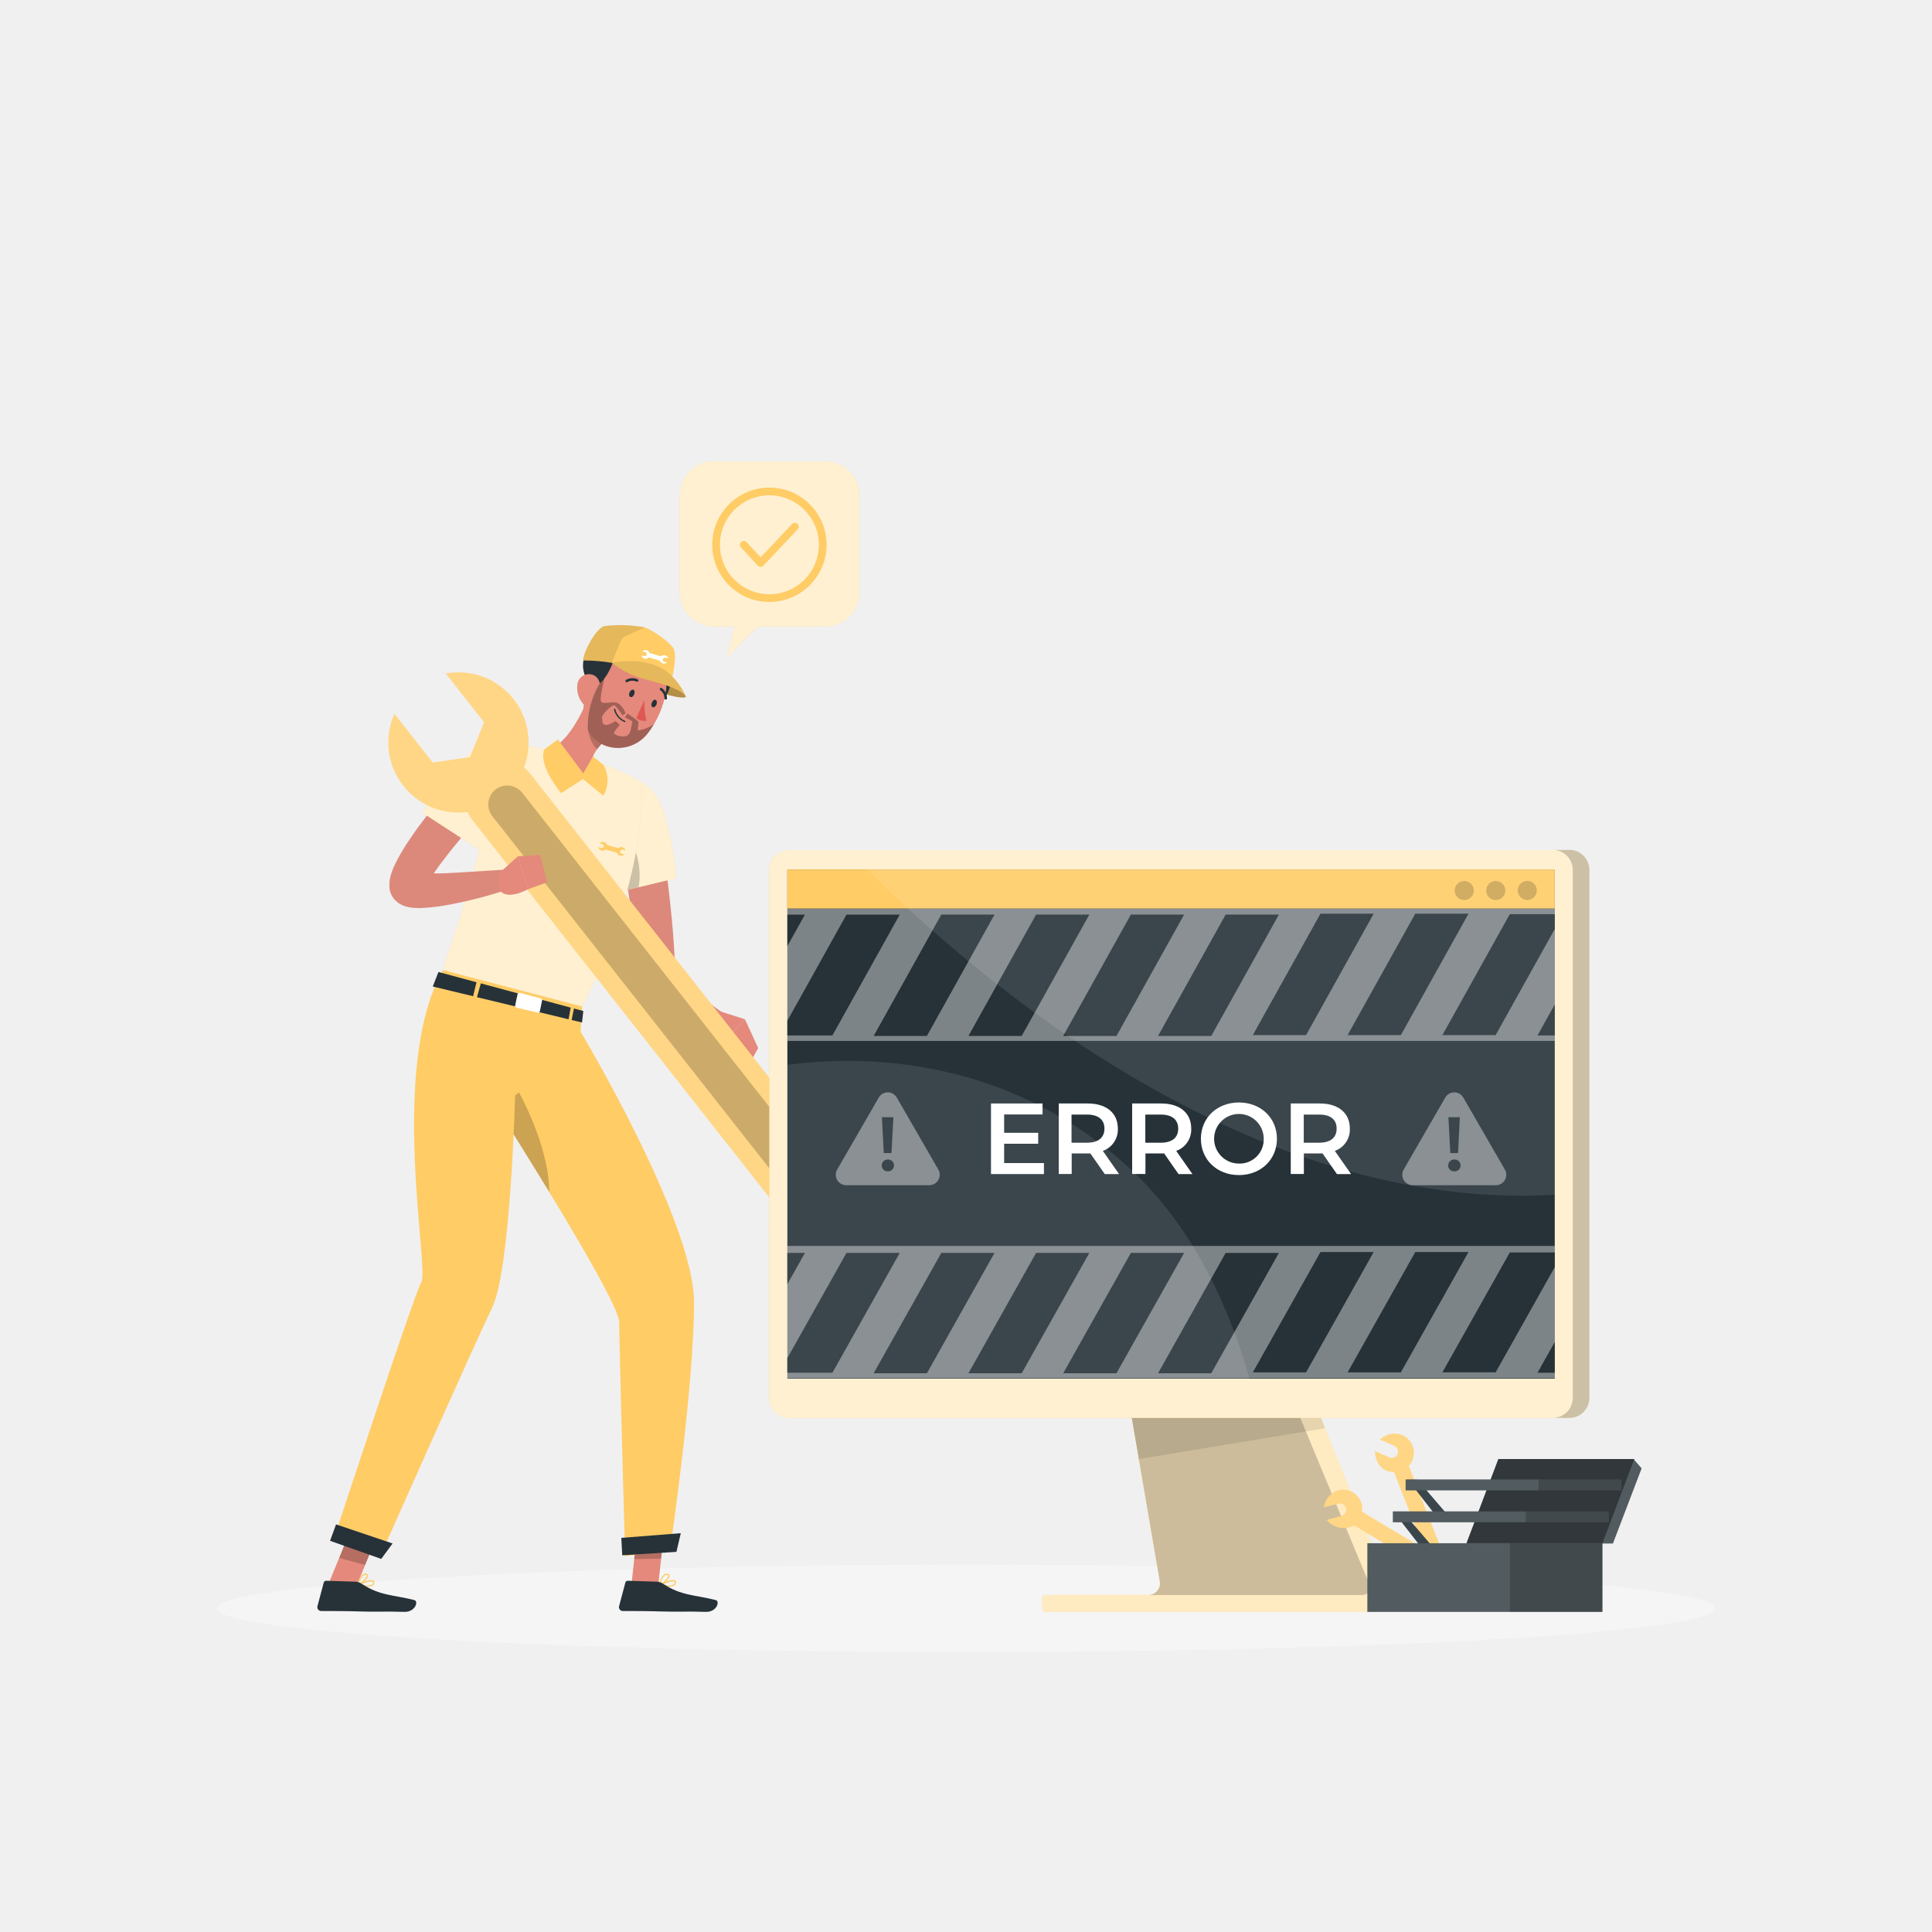
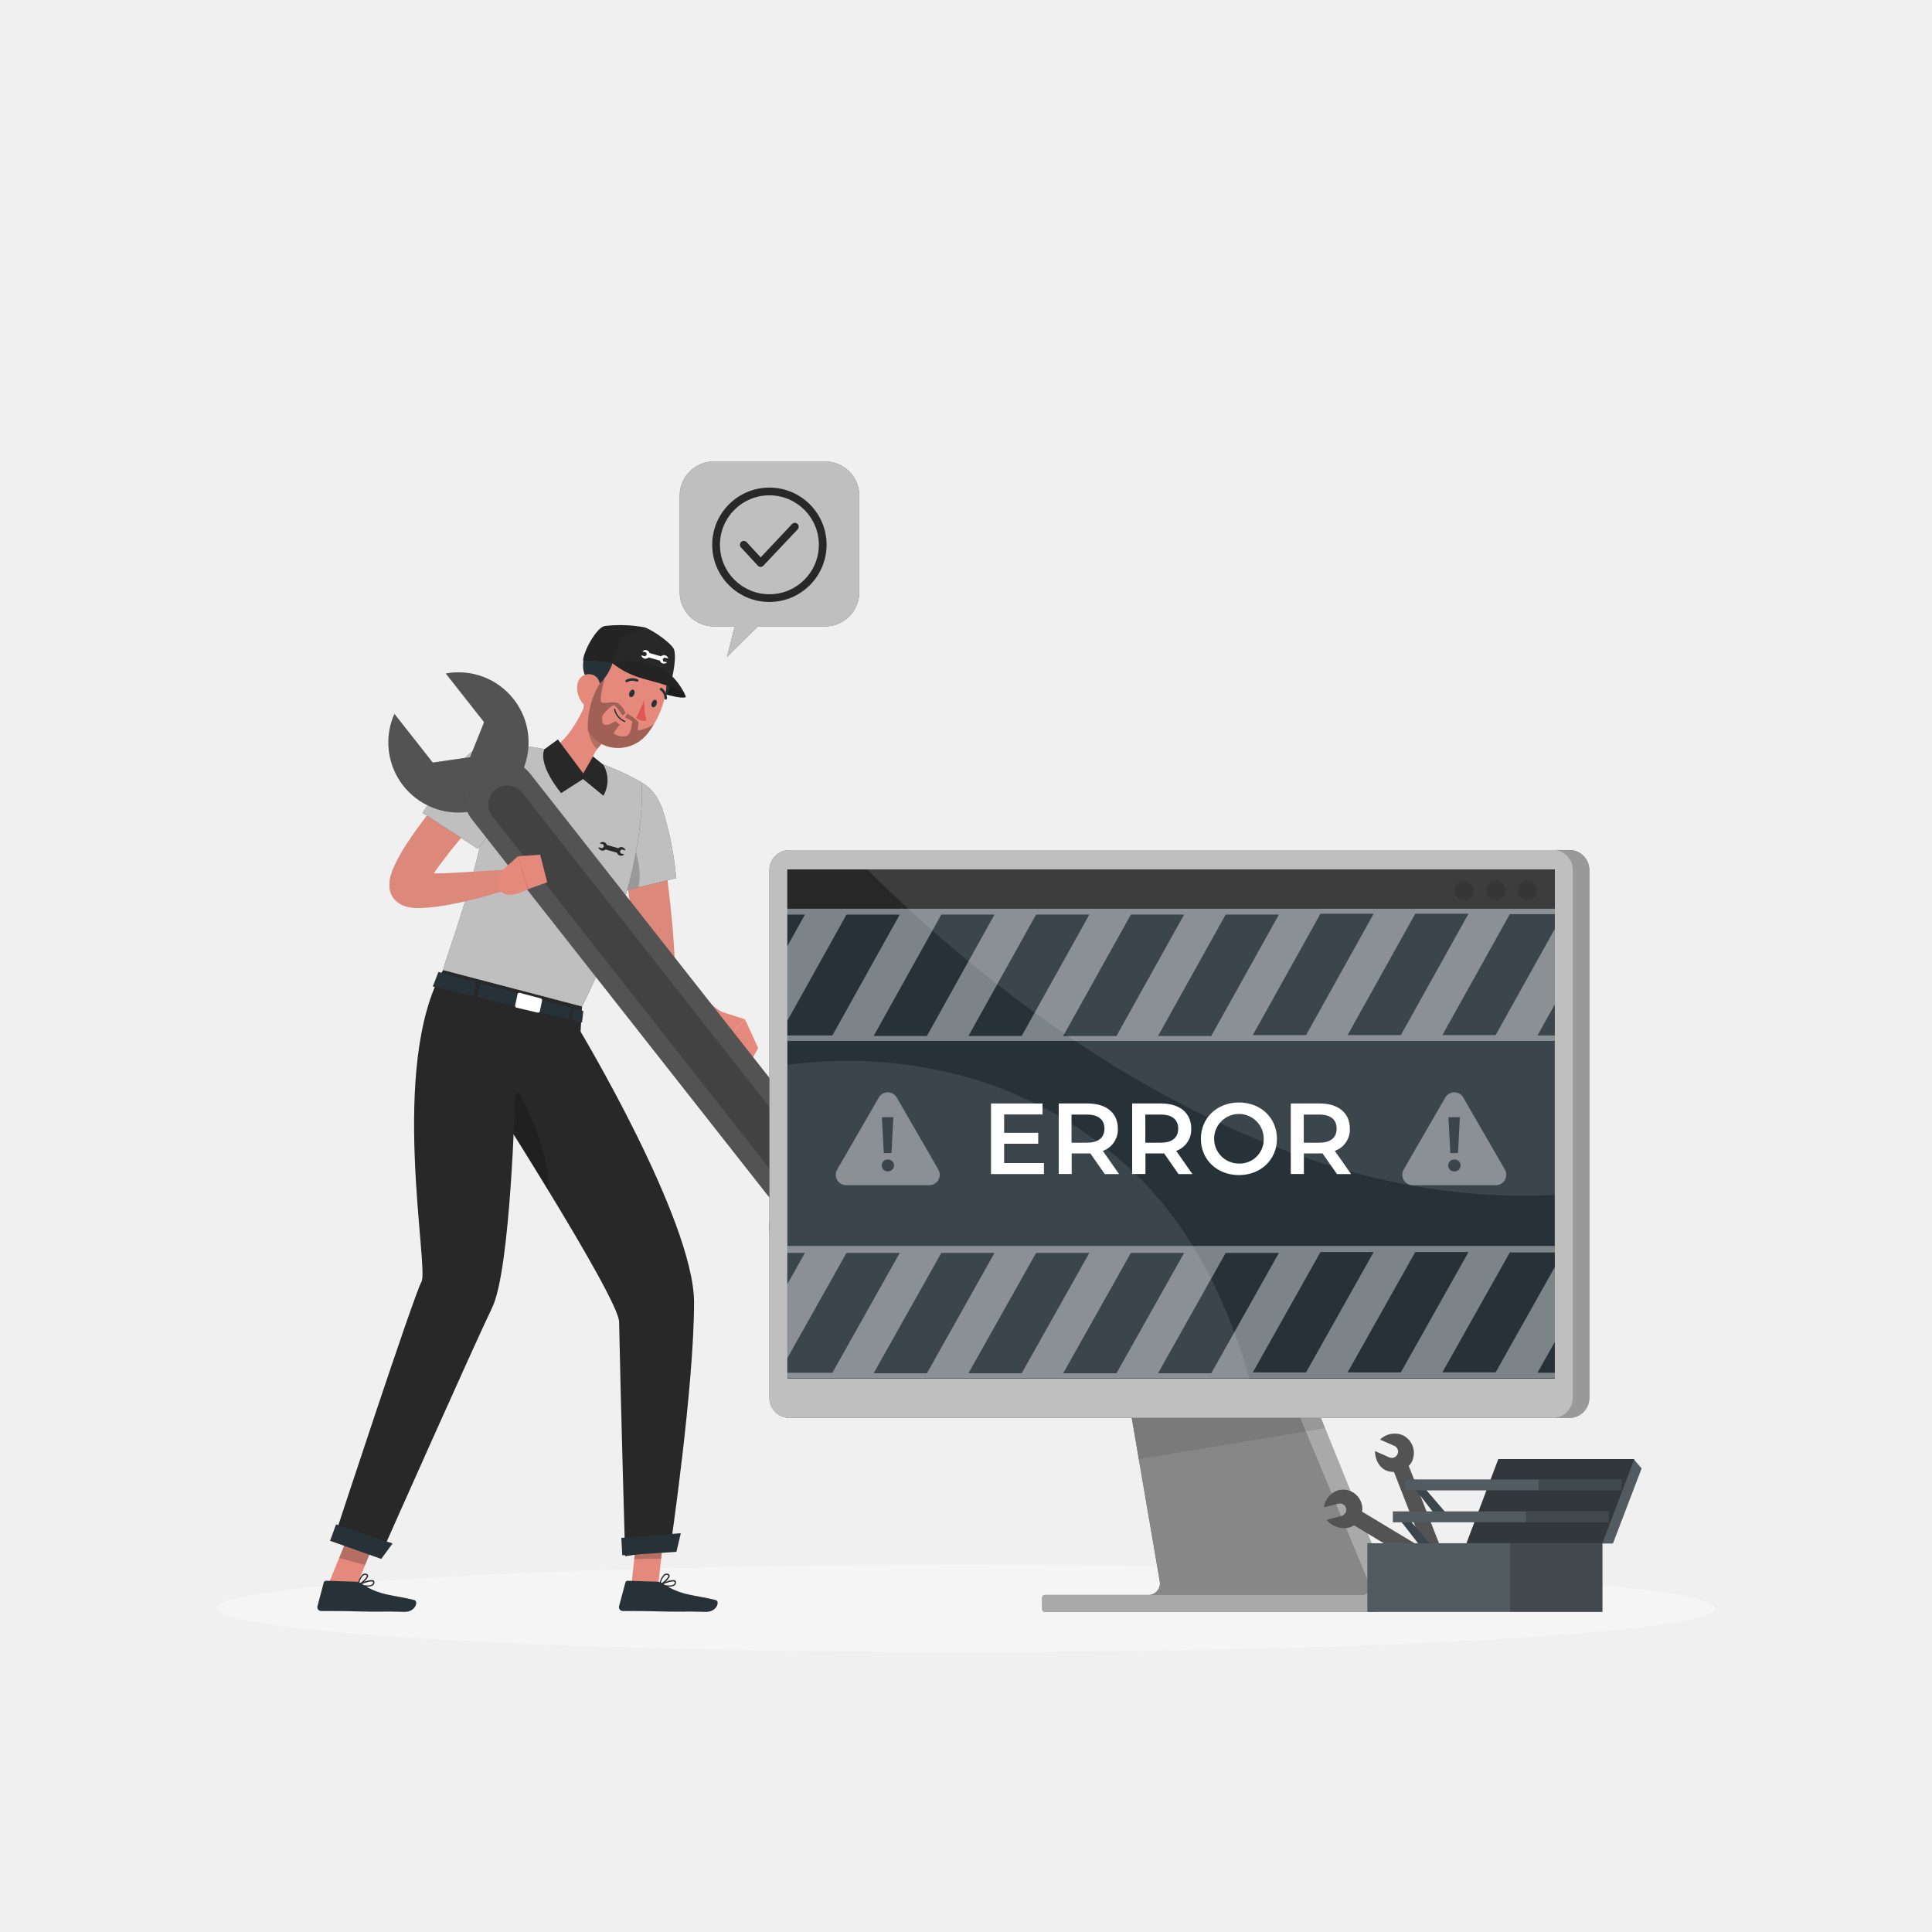
<svg xmlns="http://www.w3.org/2000/svg" viewBox="0 0 500 500">
-   <g id="freepik--Shadow--inject-299">
-     <ellipse id="freepik--path--inject-299" cx="250" cy="416.24" rx="193.89" ry="11.32" style="fill:#f5f5f5" />
+   <g id="freepik--Shadow--inject-61">
+     <ellipse id="freepik--path--inject-61" cx="250" cy="416.24" rx="193.89" ry="11.32" style="fill:#f5f5f5" />
  </g>
-   <g id="freepik--speech-bubble--inject-299">
-     <path d="M213.48,119.42H184.76a8.85,8.85,0,0,0-8.85,8.85v25a8.84,8.84,0,0,0,8.85,8.84h5.38l-2,7.9,8-7.9h17.4a8.84,8.84,0,0,0,8.84-8.84v-25A8.85,8.85,0,0,0,213.48,119.42Z" style="fill:#FFCC66" />
+   <g id="freepik--speech-bubble--inject-61">
+     <path d="M213.48,119.42H184.76a8.85,8.85,0,0,0-8.85,8.85v25a8.84,8.84,0,0,0,8.85,8.84h5.38l-2,7.9,8-7.9h17.4a8.84,8.84,0,0,0,8.84-8.84v-25A8.85,8.85,0,0,0,213.48,119.42Z" style="fill:#282828" />
    <path d="M213.48,119.42H184.76a8.85,8.85,0,0,0-8.85,8.85v25a8.84,8.84,0,0,0,8.85,8.84h5.38l-2,7.9,8-7.9h17.4a8.84,8.84,0,0,0,8.84-8.84v-25A8.85,8.85,0,0,0,213.48,119.42Z" style="fill:#fff;opacity:0.7" />
-     <path d="M199.12,155.79a14.8,14.8,0,1,1,14.8-14.8A14.82,14.82,0,0,1,199.12,155.79Zm0-27.6a12.8,12.8,0,1,0,12.8,12.8A12.81,12.81,0,0,0,199.12,128.19Z" style="fill:#FFCC66" />
-     <path d="M196.85,146.71h0a1,1,0,0,1-.73-.32l-4.36-4.72a1,1,0,0,1,.06-1.42,1,1,0,0,1,1.41.06l3.63,3.94L205,135.6a1,1,0,0,1,1.41,0,1,1,0,0,1,0,1.42l-8.89,9.42A1,1,0,0,1,196.85,146.71Z" style="fill:#FFCC66" />
+     <path d="M199.12,155.79a14.8,14.8,0,1,1,14.8-14.8A14.82,14.82,0,0,1,199.12,155.79Zm0-27.6a12.8,12.8,0,1,0,12.8,12.8A12.81,12.81,0,0,0,199.12,128.19Z" style="fill:#282828" />
+     <path d="M196.85,146.71h0a1,1,0,0,1-.73-.32l-4.36-4.72a1,1,0,0,1,.06-1.42,1,1,0,0,1,1.41.06l3.63,3.94L205,135.6a1,1,0,0,1,1.41,0,1,1,0,0,1,0,1.42l-8.89,9.42A1,1,0,0,1,196.85,146.71Z" style="fill:#282828" />
  </g>
-   <g id="freepik--Character--inject-299">
+   <g id="freepik--Character--inject-61">
    <polygon points="163.3 411.28 170.26 411.16 171.99 395.08 165.03 395.2 163.3 411.28" style="fill:#e4897b" />
    <polygon points="171.99 395.09 171.1 403.37 164.14 403.49 165.03 395.2 171.99 395.09" style="opacity:0.2" />
-     <path d="M179.62,337.05c0,22-6.19,63.89-6.19,63.89l-11.64,1.81s-1.13-39.06-1.57-60.68c-.07-3.18-8.94-18.56-18.08-33.58-4.71-7.74-9.49-15.4-13.19-21.25-3.95-6.26-6.65-10.46-6.65-10.46l27.63-10.34S179.6,315.87,179.62,337.05Z" style="fill:#FFCC66" />
+     <path d="M179.62,337.05c0,22-6.19,63.89-6.19,63.89l-11.64,1.81s-1.13-39.06-1.57-60.68c-.07-3.18-8.94-18.56-18.08-33.58-4.71-7.74-9.49-15.4-13.19-21.25-3.95-6.26-6.65-10.46-6.65-10.46l27.63-10.34S179.6,315.87,179.62,337.05Z" style="fill:#282828" />
    <polygon points="175.06 401.62 161.04 402.51 160.8 398 176.19 396.79 175.06 401.62" style="fill:#263238" />
-     <path d="M170.6,410.19a.18.18,0,0,1,.1-.17c.32-.15,3.17-1.48,4-1a.5.5,0,0,1,.25.45.93.93,0,0,1-.34.79c-.79.64-2.77.31-3.88.05h0A.16.16,0,0,1,170.6,410.19Zm.69-.08c1.52.31,2.67.28,3.11-.09a.57.57,0,0,0,.22-.52.18.18,0,0,0-.09-.17l-.06,0C174,409.1,172.41,409.63,171.29,410.11Z" style="fill:#FFCC66" />
-     <path d="M170.66,410.3a.17.17,0,0,1-.06-.15,4.72,4.72,0,0,1,1.19-2.63,1.22,1.22,0,0,1,.93-.26c.45.07.57.3.59.48.1.79-1.63,2.23-2.48,2.58a.13.13,0,0,1-.12,0Zm2-2.71a.89.89,0,0,0-.68.19,3.83,3.83,0,0,0-1,2.1c.87-.48,2-1.62,2-2.1a.22.22,0,0,0-.15-.15A.61.61,0,0,0,172.67,407.59Z" style="fill:#FFCC66" />
+     <path d="M170.6,410.19a.18.18,0,0,1,.1-.17c.32-.15,3.17-1.48,4-1a.5.5,0,0,1,.25.45.93.93,0,0,1-.34.79c-.79.64-2.77.31-3.88.05h0A.16.16,0,0,1,170.6,410.19Zm.69-.08c1.52.31,2.67.28,3.11-.09a.57.57,0,0,0,.22-.52.18.18,0,0,0-.09-.17l-.06,0C174,409.1,172.41,409.63,171.29,410.11Z" style="fill:#282828" />
+     <path d="M170.66,410.3a.17.17,0,0,1-.06-.15,4.72,4.72,0,0,1,1.19-2.63,1.22,1.22,0,0,1,.93-.26c.45.07.57.3.59.48.1.79-1.63,2.23-2.48,2.58a.13.13,0,0,1-.12,0Zm2-2.71a.89.89,0,0,0-.68.19,3.83,3.83,0,0,0-1,2.1c.87-.48,2-1.62,2-2.1a.22.22,0,0,0-.15-.15A.61.61,0,0,0,172.67,407.59Z" style="fill:#282828" />
    <path d="M170.06,409.34l-7.6-.24a.62.62,0,0,0-.61.45l-1.63,6.11a1,1,0,0,0,.95,1.27c2.75,0,6.71,0,10.16.12,4,.13,6.59-.06,11.31.1,2.85.09,3.77-2.76,2.58-3.06-5.39-1.36-8.92-1.11-13.51-4.15A3.19,3.19,0,0,0,170.06,409.34Z" style="fill:#263238" />
    <path d="M142.14,308.49c-4.71-7.74-9.49-15.4-13.19-21.25a27.79,27.79,0,0,1,5.09-5S142.11,296.28,142.14,308.49Z" style="opacity:0.2" />
    <polygon points="84.8 410.44 91.52 412.26 97.66 397.3 90.94 395.48 84.8 410.44" style="fill:#e4897b" />
    <polygon points="97.65 397.31 94.49 405.02 87.77 403.19 90.93 395.48 97.65 397.31" style="opacity:0.2" />
-     <path d="M150.63,260.47l-.56,9.67-16.76,13.37s-1.15,45-5.92,54.86-27.71,61.5-27.71,61.5L87.14,396s19.93-60.7,21.94-64.29-8.55-55.93,5.59-80.68Z" style="fill:#FFCC66" />
+     <path d="M150.63,260.47l-.56,9.67-16.76,13.37s-1.15,45-5.92,54.86-27.71,61.5-27.71,61.5L87.14,396s19.93-60.7,21.94-64.29-8.55-55.93,5.59-80.68Z" style="fill:#282828" />
    <path d="M171.3,217.32c.71,4.51,1.3,9,1.82,13.53s1,9.06,1.28,13.69l.18,3a8.54,8.54,0,0,0,.53,2.15,16,16,0,0,0,2.79,4.53,34.22,34.22,0,0,0,4.33,4.25c.81.66,1.64,1.34,2.5,2s1.78,1.25,2.57,1.79l-2,4.79a32.61,32.61,0,0,1-3.5-1.26c-1.11-.48-2.23-1-3.31-1.56a33.73,33.73,0,0,1-6.26-4.25,22.43,22.43,0,0,1-5.22-6.38,16.48,16.48,0,0,1-1.61-4.28c-.1-.37-.15-.77-.22-1.16l-.14-1-.23-1.63-2-13.32c-.67-4.46-1.3-8.94-1.86-13.41Z" style="fill:#dc897c" />
-     <path d="M156.75,205c-3.89,5.4,2.79,26,2.79,26L175,227.27a83.82,83.82,0,0,0-3.5-17.71C168.62,201.25,161,199.06,156.75,205Z" style="fill:#FFCC66" />
+     <path d="M156.75,205c-3.89,5.4,2.79,26,2.79,26L175,227.27a83.82,83.82,0,0,0-3.5-17.71C168.62,201.25,161,199.06,156.75,205Z" style="fill:#282828" />
    <path d="M156.75,205c-3.89,5.4,2.79,26,2.79,26L175,227.27a83.82,83.82,0,0,0-3.5-17.71C168.62,201.25,161,199.06,156.75,205Z" style="fill:#fff;opacity:0.7" />
    <path d="M162,216c2.68,2.56,4.23,9.16,3.25,13.61L159.54,231A104.94,104.94,0,0,1,156,215.78C157.45,214.58,158.92,213.09,162,216Z" style="opacity:0.2" />
-     <path d="M128.4,192.3a155.39,155.39,0,0,1-3.33,23c-1.15,5.29-2.47,10.26-3.77,14.74-3,10.49-6,18.27-6.63,21l36,9.41c17.78-35.69,15.35-58,15.35-58a73.38,73.38,0,0,0-8-3.87c-.58-.24-1.18-.46-1.79-.68a136,136,0,0,0-15.29-4c-1-.21-2-.39-3-.56C132.94,192.55,128.4,192.3,128.4,192.3Z" style="fill:#FFCC66" />
+     <path d="M128.4,192.3a155.39,155.39,0,0,1-3.33,23c-1.15,5.29-2.47,10.26-3.77,14.74-3,10.49-6,18.27-6.63,21l36,9.41c17.78-35.69,15.35-58,15.35-58a73.38,73.38,0,0,0-8-3.87c-.58-.24-1.18-.46-1.79-.68a136,136,0,0,0-15.29-4c-1-.21-2-.39-3-.56C132.94,192.55,128.4,192.3,128.4,192.3Z" style="fill:#282828" />
    <path d="M128.4,192.3a155.39,155.39,0,0,1-3.33,23c-1.15,5.29-2.47,10.26-3.77,14.74-3,10.49-6,18.27-6.63,21l36,9.41c17.78-35.69,15.35-58,15.35-58a73.38,73.38,0,0,0-8-3.87c-.58-.24-1.18-.46-1.79-.68a136,136,0,0,0-15.29-4c-1-.21-2-.39-3-.56C132.94,192.55,128.4,192.3,128.4,192.3Z" style="fill:#fff;opacity:0.7" />
    <path d="M153.79,200.28c-1.85-3.3.2-6.14,2.67-8.51l-3.85-12.08c-1.86,4.82-6,13.21-10.8,14.21a15.58,15.58,0,0,0,3,6.38Z" style="fill:#e4897b" />
    <path d="M154.18,184.62l2.28,7.14a16.31,16.31,0,0,0-1.9,2.12c-1.68-1.4-2.95-5-1.94-7A7.39,7.39,0,0,1,154.18,184.62Z" style="opacity:0.2" />
-     <path d="M177.5,180.29c-.19.92-8.38-1-9.65-2.82s2.87-2.76,5.45-1.42A11.86,11.86,0,0,1,177.5,180.29Z" style="fill:#FFCC66" />
+     <path d="M177.5,180.29c-.19.92-8.38-1-9.65-2.82s2.87-2.76,5.45-1.42A11.86,11.86,0,0,1,177.5,180.29Z" style="fill:#282828" />
    <path d="M177.5,180.29c-.19.92-8.38-1-9.65-2.82s2.87-2.76,5.45-1.42A11.86,11.86,0,0,1,177.5,180.29Z" style="opacity:0.3" />
    <path d="M173.68,175.65c0,2.8-2.17,7.88-5.17,5S173.73,170.84,173.68,175.65Z" style="fill:#263238" />
    <path d="M169.22,187.47a20.34,20.34,0,0,1-1.65,2.41c-4.12,5.19-12.36,4.93-15.43-.9a8.9,8.9,0,0,1-.55-1.21c-1.67-4.63.14-8.25,2.66-14.65A9.48,9.48,0,0,1,170,170C174.28,174.5,172.35,182.22,169.22,187.47Z" style="fill:#e4897b" />
    <path d="M158.9,162a9.44,9.44,0,0,0-3.79,2.26c-3.72,3.42-6.43,8.54-1.72,13.71,3.41-1.28,5.09-6,5.51-7.35Z" style="fill:#263238" />
    <path d="M149.42,177.18a6.45,6.45,0,0,0,1.33,4.8c1.43,1.79,3.5.84,4.23-1.2.67-1.84.73-5-1.25-6A3,3,0,0,0,149.42,177.18Z" style="fill:#e4897b" />
    <path d="M162.94,179.18c-.24.5-.16,1,.18,1.19s.79-.14,1-.65.16-1-.18-1.19S163.18,178.67,162.94,179.18Z" style="fill:#263238" />
    <path d="M168.71,181.8c-.24.5-.16,1,.17,1.19s.8-.14,1-.64.15-1-.18-1.2S168.94,181.29,168.71,181.8Z" style="fill:#263238" />
    <path d="M166.76,181.22a19.25,19.25,0,0,0,.52,5.31,3.33,3.33,0,0,1-2.61-.7Z" style="fill:#de5753" />
    <path d="M161,186.53a6.34,6.34,0,0,0,.64.35.18.18,0,0,0,.22-.08.16.16,0,0,0-.08-.22,4.37,4.37,0,0,1-2.56-3.07.17.17,0,0,0-.33.05A4.56,4.56,0,0,0,161,186.53Z" style="fill:#263238" />
    <path d="M162,176.52a.34.34,0,0,0,.34,0,2.65,2.65,0,0,1,2.38-.13.33.33,0,0,0,.45-.13.32.32,0,0,0-.13-.44,3.3,3.3,0,0,0-3,.12.32.32,0,0,0-.14.44A.36.36,0,0,0,162,176.52Z" style="fill:#263238" />
    <path d="M172.11,181a.26.26,0,0,0,.19.05.32.32,0,0,0,.32-.33,3.26,3.26,0,0,0-1.37-2.66.35.35,0,0,0-.46.11.33.33,0,0,0,.11.45,2.55,2.55,0,0,1,1.06,2.11A.3.3,0,0,0,172.11,181Z" style="fill:#263238" />
-     <path d="M173.42,177.47c-4.6-3.57-10.47-5.19-15.06-5.93a43.72,43.72,0,0,0-7.47-.61c.2-2.58,3.5-8.48,5.57-8.91a34.55,34.55,0,0,1,10.44.35c2.42.9,7.23,4.39,7.59,5.86C175.24,171.3,173.42,177.47,173.42,177.47Z" style="fill:#FFCC66" />
-     <path d="M158.35,171.53s6.1-1.36,11.44.71,7.71,8,7.71,8-.47-1.23-4.88-2.82C167.73,175.71,163.59,175.68,158.35,171.53Z" style="fill:#FFCC66" />
+     <path d="M173.42,177.47c-4.6-3.57-10.47-5.19-15.06-5.93a43.72,43.72,0,0,0-7.47-.61c.2-2.58,3.5-8.48,5.57-8.91a34.55,34.55,0,0,1,10.44.35c2.42.9,7.23,4.39,7.59,5.86C175.24,171.3,173.42,177.47,173.42,177.47Z" style="fill:#282828" />
+     <path d="M158.35,171.53s6.1-1.36,11.44.71,7.71,8,7.71,8-.47-1.23-4.88-2.82C167.73,175.71,163.59,175.68,158.35,171.53Z" style="fill:#282828" />
    <path d="M166.9,162.37s-5.45,2.35-5.83,2.73-2.71,6.44-2.71,6.44a43.72,43.72,0,0,0-7.47-.61c.2-2.58,3.5-8.48,5.57-8.91A34.55,34.55,0,0,1,166.9,162.37Z" style="opacity:0.1" />
    <path d="M158.35,171.53s6.1-1.36,11.44.71,7.71,8,7.71,8-.47-1.23-4.88-2.82C167.73,175.71,163.59,175.68,158.35,171.53Z" style="opacity:0.1" />
    <path d="M169.22,187.47a20.34,20.34,0,0,1-1.65,2.41c-4.12,5.19-12.36,4.93-15.43-.9a21.74,21.74,0,0,1,3.26-12.41l1.06-1.14s-1.32,5.09-.93,6.09,3.22-.28,4.53.55a5,5,0,0,1,1.82,2.55l-.81.51s-1.59-2.54-2.17-2.61-3.35,2.46-3.1,3.33-.17,1.31.66,1.7,2.85-.94,2.85-.94l1.1,1s-1.76,1.88-1.49,2.26a3.67,3.67,0,0,0,3.28.56c1.26-.51,1.21-3.26,1.45-3.54s-1.94-1.23-1.94-1.23l.67-1s2.75,1.75,2.85,2.27-.44,2.1,0,2.1A10.41,10.41,0,0,0,169.22,187.47Z" style="opacity:0.3" />
    <path d="M171.65,171.18l-.15-.59.43-.42,1,.26a1.13,1.13,0,0,0-.8-.84,1.09,1.09,0,0,0-1.07.28.35.35,0,0,0-.14-.06l-2.64-.75-.14,0a1.12,1.12,0,0,0-1.9-.47l1,.27.15.58-.43.42-1-.26a1.14,1.14,0,0,0,.8.84,1.11,1.11,0,0,0,1.07-.27l.14,0,2.64.75a.34.34,0,0,0,.14,0,1.12,1.12,0,0,0,1.9.47Z" style="fill:#fff" />
    <path d="M186.06,261.64l6.74,2.15-5.37,5.72s-5.9-2.28-4.6-5.27Z" style="fill:#e4897b" />
    <polygon points="196.21 271.23 194.19 274.88 187.43 269.51 192.8 263.79 196.21 271.23" style="fill:#e4897b" />
    <path d="M128,206.7c-3.09,3.54-6.24,7.2-9.23,10.84-1.52,1.81-3,3.66-4.35,5.48a47,47,0,0,0-3.58,5.35,9.27,9.27,0,0,0-.48,1c0,.1-.07.18-.06.09s0,0,0-.09l0-.45a4.25,4.25,0,0,0-.38-1.37,5.58,5.58,0,0,0-.32-.56c-.12-.17-.27-.34-.35-.44s-.22-.21-.33-.31l-.26-.2a2.53,2.53,0,0,0-.39-.22l-.22-.1-.11,0c-.08,0,0,0,.15.06a7.12,7.12,0,0,0,1.22.18c1,.08,2.11.1,3.24.08s2.3,0,3.48-.09c4.7-.22,9.54-.58,14.35-.87l1,5.11A113.35,113.35,0,0,1,116.94,234a52.56,52.56,0,0,1-7.82,1,18.51,18.51,0,0,1-2.41-.07,9.4,9.4,0,0,1-1.63-.32,4.25,4.25,0,0,1-.54-.18c-.2-.08-.38-.14-.64-.27a5.18,5.18,0,0,1-.78-.47,3.55,3.55,0,0,1-.43-.33c-.18-.15-.34-.31-.5-.47a5.16,5.16,0,0,1-.49-.62,4.47,4.47,0,0,1-.43-.75,5.2,5.2,0,0,1-.49-1.81,3.55,3.55,0,0,1,0-.46v-.45a4.26,4.26,0,0,1,0-.54,10.12,10.12,0,0,1,.33-1.69,18.62,18.62,0,0,1,.88-2.4,48,48,0,0,1,4.07-7C107.5,215,109,213,110.52,211c3.08-4,6.24-7.69,9.65-11.38Z" style="fill:#dc897c" />
-     <path d="M126.28,192.38c-6.58,1-16.9,18-16.9,18l14.28,9.28A96.41,96.41,0,0,0,133.33,205C137.64,196.72,134.24,191.12,126.28,192.38Z" style="fill:#FFCC66" />
+     <path d="M126.28,192.38c-6.58,1-16.9,18-16.9,18l14.28,9.28A96.41,96.41,0,0,0,133.33,205C137.64,196.72,134.24,191.12,126.28,192.38Z" style="fill:#282828" />
    <path d="M126.28,192.38c-6.58,1-16.9,18-16.9,18l14.28,9.28A96.41,96.41,0,0,0,133.33,205C137.64,196.72,134.24,191.12,126.28,192.38Z" style="fill:#fff;opacity:0.7" />
-     <path d="M140.86,193.93l3.52-2.56,6.56,8.78,2.53-4.39,2.68,2.17a8,8,0,0,1,0,8l-5.26-4.31-5.66,3.63S139.21,198.24,140.86,193.93Z" style="fill:#FFCC66" />
-     <path d="M132.9,180.92a18.14,18.14,0,1,1-30.82,3.83l9.91,12.6,9.66-1.39,3.63-9.06-9.91-12.6A18.1,18.1,0,0,1,132.9,180.92Z" style="fill:#FFCC66" />
-     <path d="M203,328.64a18.13,18.13,0,1,1,30.82-3.83l-9.91-12.6-9.66,1.39-3.63,9.07,9.91,12.59A18.1,18.1,0,0,1,203,328.64Z" style="fill:#FFCC66" />
+     <path d="M140.86,193.93l3.52-2.56,6.56,8.78,2.53-4.39,2.68,2.17a8,8,0,0,1,0,8l-5.26-4.31-5.66,3.63S139.21,198.24,140.86,193.93Z" style="fill:#282828" />
+     <path d="M132.9,180.92a18.14,18.14,0,1,1-30.82,3.83l9.91,12.6,9.66-1.39,3.63-9.06-9.91-12.6A18.1,18.1,0,0,1,132.9,180.92Z" style="fill:#282828" />
+     <path d="M203,328.64a18.13,18.13,0,1,1,30.82-3.83l-9.91-12.6-9.66,1.39-3.63,9.07,9.91,12.59A18.1,18.1,0,0,1,203,328.64Z" style="fill:#282828" />
    <g style="opacity:0.2">
      <path d="M132.9,180.92a18.14,18.14,0,1,1-30.82,3.83l9.91,12.6,9.66-1.39,3.63-9.06-9.91-12.6A18.1,18.1,0,0,1,132.9,180.92Z" style="fill:#fff" />
      <path d="M203,328.64a18.13,18.13,0,1,1,30.82-3.83l-9.91-12.6-9.66,1.39-3.63,9.07,9.91,12.59A18.1,18.1,0,0,1,203,328.64Z" style="fill:#fff" />
    </g>
-     <path d="M212.09,310.93h0a9.57,9.57,0,0,1-13.44-1.61l-76.49-97.24a9.57,9.57,0,0,1,1.6-13.44h0a9.57,9.57,0,0,1,13.44,1.6l76.5,97.25A9.57,9.57,0,0,1,212.09,310.93Z" style="fill:#FFCC66" />
+     <path d="M212.09,310.93h0a9.57,9.57,0,0,1-13.44-1.61l-76.49-97.24a9.57,9.57,0,0,1,1.6-13.44h0a9.57,9.57,0,0,1,13.44,1.6l76.5,97.25A9.57,9.57,0,0,1,212.09,310.93Z" style="fill:#282828" />
    <path d="M212.09,310.93h0a9.57,9.57,0,0,1-13.44-1.61l-76.49-97.24a9.57,9.57,0,0,1,1.6-13.44h0a9.57,9.57,0,0,1,13.44,1.6l76.5,97.25A9.57,9.57,0,0,1,212.09,310.93Z" style="fill:#fff;opacity:0.2" />
    <path d="M207.61,305.23h0a4.91,4.91,0,0,1-6.9-.82l-73.29-93.17a4.93,4.93,0,0,1,.82-6.91h0a4.94,4.94,0,0,1,6.91.83l73.29,93.17A4.92,4.92,0,0,1,207.61,305.23Z" style="opacity:0.2" />
    <path d="M128.81,226.31l5.24-4.71,2.59,8.53s-5.34,3-7.24.32Z" style="fill:#e4897b" />
    <polygon points="139.8 221.2 141.62 228.34 136.64 230.13 134.04 221.6 139.8 221.2" style="fill:#e4897b" />
    <polygon points="98.66 403.45 85.42 398.76 86.97 394.51 101.6 399.45 98.66 403.45" style="fill:#263238" />
-     <path d="M92.55,410.19a.18.18,0,0,1,.1-.17c.32-.15,3.17-1.48,4-1a.5.5,0,0,1,.25.45.93.93,0,0,1-.34.79c-.79.64-2.77.31-3.88.05h0A.16.16,0,0,1,92.55,410.19Zm.69-.08c1.52.31,2.67.28,3.11-.09a.57.57,0,0,0,.22-.52.18.18,0,0,0-.09-.17l-.06,0C95.9,409.1,94.36,409.63,93.24,410.11Z" style="fill:#FFCC66" />
-     <path d="M92.62,410.3a.18.18,0,0,1-.07-.15,4.72,4.72,0,0,1,1.19-2.63,1.22,1.22,0,0,1,.93-.26c.45.07.57.3.59.48.1.79-1.63,2.23-2.48,2.58a.13.13,0,0,1-.12,0Zm2-2.71a.89.89,0,0,0-.68.19,3.83,3.83,0,0,0-1,2.1c.87-.48,2-1.62,2-2.1a.22.22,0,0,0-.15-.15A.61.61,0,0,0,94.62,407.59Z" style="fill:#FFCC66" />
+     <path d="M92.55,410.19a.18.18,0,0,1,.1-.17c.32-.15,3.17-1.48,4-1a.5.5,0,0,1,.25.45.93.93,0,0,1-.34.79c-.79.64-2.77.31-3.88.05h0A.16.16,0,0,1,92.55,410.19Zm.69-.08c1.52.31,2.67.28,3.11-.09a.57.57,0,0,0,.22-.52.18.18,0,0,0-.09-.17l-.06,0C95.9,409.1,94.36,409.63,93.24,410.11Z" style="fill:#282828" />
+     <path d="M92.62,410.3a.18.18,0,0,1-.07-.15,4.72,4.72,0,0,1,1.19-2.63,1.22,1.22,0,0,1,.93-.26c.45.07.57.3.59.48.1.79-1.63,2.23-2.48,2.58a.13.13,0,0,1-.12,0Zm2-2.71a.89.89,0,0,0-.68.19,3.83,3.83,0,0,0-1,2.1c.87-.48,2-1.62,2-2.1a.22.22,0,0,0-.15-.15A.61.61,0,0,0,94.62,407.59Z" style="fill:#282828" />
    <path d="M92,409.34l-7.6-.24a.62.62,0,0,0-.61.45l-1.63,6.11a1,1,0,0,0,1,1.27c2.75,0,6.71,0,10.16.12,4,.13,6.59-.06,11.31.1,2.85.09,3.77-2.76,2.58-3.06-5.39-1.36-8.92-1.11-13.51-4.15A3.19,3.19,0,0,0,92,409.34Z" style="fill:#263238" />
    <polygon points="113.47 251.55 123.32 254.21 122.44 257.82 112 255.31 113.47 251.55" style="fill:#263238" />
    <polygon points="124.44 254.5 147.69 260.77 147.15 263.79 123.44 258.07 124.44 254.5" style="fill:#263238" />
    <polygon points="150.96 261.65 150.63 264.62 147.93 263.98 148.54 261 150.96 261.65" style="fill:#263238" />
    <path d="M133.94,257.3l-.62,2.92a.47.47,0,0,0,.35.56l5.48,1.29a.48.48,0,0,0,.57-.37l.57-2.75a.47.47,0,0,0-.34-.55l-5.42-1.46A.48.48,0,0,0,133.94,257.3Z" style="fill:#fff" />
-     <path d="M160.6,220.84l-.15-.58.43-.43,1,.27a1.13,1.13,0,0,0-1.88-.57l-.13-.06-2.64-.75-.14,0a1.13,1.13,0,0,0-.79-.78,1.11,1.11,0,0,0-1.11.32l.95.26.16.58-.43.43-1-.27a1.11,1.11,0,0,0,1.87.57.75.75,0,0,0,.13.06l2.65.75.14,0a1.12,1.12,0,0,0,1.9.47Z" style="fill:#FFCC66" />
+     <path d="M160.6,220.84l-.15-.58.43-.43,1,.27a1.13,1.13,0,0,0-1.88-.57l-.13-.06-2.64-.75-.14,0a1.13,1.13,0,0,0-.79-.78,1.11,1.11,0,0,0-1.11.32l.95.26.16.58-.43.43-1-.27a1.11,1.11,0,0,0,1.87.57.75.75,0,0,0,.13.06l2.65.75.14,0a1.12,1.12,0,0,0,1.9.47Z" style="fill:#282828" />
  </g>
-   <g id="freepik--Device--inject-299">
-     <path d="M269.71,413.46v3a.68.68,0,0,0,.68.68h85.15a4.44,4.44,0,0,0,4.11-6.1l-27-66.82-43.6.3,1.49,8.67,9.62,56.12a3,3,0,0,1-2.92,3.47H270.39A.67.67,0,0,0,269.71,413.46Z" style="fill:#FFCC66" />
+   <g id="freepik--Device--inject-61">
+     <path d="M269.71,413.46v3a.68.68,0,0,0,.68.68h85.15a4.44,4.44,0,0,0,4.11-6.1l-27-66.82-43.6.3,1.49,8.67,9.62,56.12a3,3,0,0,1-2.92,3.47H270.39A.67.67,0,0,0,269.71,413.46Z" style="fill:#282828" />
    <path d="M269.71,413.46v3a.68.68,0,0,0,.68.68h85.15a4.44,4.44,0,0,0,4.11-6.1l-16.72-41.42-10.26-25.4-43.6.3,1.49,8.67,4.18,24.4,5.44,31.72a3,3,0,0,1-2.92,3.47H270.39A.67.67,0,0,0,269.71,413.46Z" style="fill:#fff;opacity:0.6" />
    <path d="M297.26,412.79h55.39a2,2,0,0,0,1.8-2.69l-23.66-56.9H290.56l9.62,56.12A3,3,0,0,1,297.26,412.79Z" style="isolation:isolate;opacity:0.2" />
    <polygon points="289.07 344.53 290.56 353.2 294.74 377.6 342.93 369.63 332.67 344.23 289.07 344.53" style="isolation:isolate;opacity:0.1" />
-     <path d="M204.29,220H406.15a5.16,5.16,0,0,1,5.16,5.17V361.78a5.17,5.17,0,0,1-5.16,5.17H204.29a5.17,5.17,0,0,1-5.17-5.17V225.13A5.16,5.16,0,0,1,204.29,220Z" style="fill:#FFCC66" />
+     <path d="M204.29,220H406.15a5.16,5.16,0,0,1,5.16,5.17V361.78a5.17,5.17,0,0,1-5.16,5.17H204.29a5.17,5.17,0,0,1-5.17-5.17V225.13A5.16,5.16,0,0,1,204.29,220Z" style="fill:#282828" />
    <path d="M204.29,220H406.15a5.16,5.16,0,0,1,5.16,5.17V361.78a5.17,5.17,0,0,1-5.16,5.17H204.29a5.17,5.17,0,0,1-5.17-5.17V225.13A5.16,5.16,0,0,1,204.29,220Z" style="fill:#fff;opacity:0.7" />
    <path d="M401.87,366.94h4.28a5.16,5.16,0,0,0,5.16-5.16V225.13a5.16,5.16,0,0,0-5.16-5.17h-4.28a5.16,5.16,0,0,1,5.16,5.17V361.78A5.16,5.16,0,0,1,401.87,366.94Z" style="isolation:isolate;opacity:0.2" />
    <rect x="203.77" y="225.02" width="198.6" height="131.77" style="fill:#263238" />
-     <rect x="203.77" y="225.02" width="198.6" height="10.11" style="fill:#FFCC66" />
+     <rect x="203.77" y="225.02" width="198.6" height="10.11" style="fill:#282828" />
    <path d="M397.73,230.44a2.47,2.47,0,1,1-2.47-2.47A2.48,2.48,0,0,1,397.73,230.44Z" style="opacity:0.2" />
    <path d="M389.57,230.44A2.47,2.47,0,1,1,387.1,228,2.47,2.47,0,0,1,389.57,230.44Z" style="opacity:0.2" />
    <path d="M381.42,230.44A2.47,2.47,0,1,1,379,228,2.48,2.48,0,0,1,381.42,230.44Z" style="opacity:0.2" />
    <rect x="203.77" y="235.18" width="198.6" height="34.21" style="fill:#fff;opacity:0.4" />
    <polygon points="208.32 236.7 203.77 244.85 203.77 236.7 208.32 236.7" style="fill:#263238" />
    <polygon points="232.85 236.7 215.42 267.98 203.77 267.98 203.77 264.15 219.07 236.7 232.85 236.7" style="fill:#263238" />
    <polygon points="239.88 268.11 226.1 268.11 243.61 236.69 257.38 236.69 239.88 268.11" style="fill:#263238" />
    <polygon points="264.41 268.11 250.63 268.11 268.14 236.69 281.92 236.69 264.41 268.11" style="fill:#263238" />
    <polygon points="288.94 268.11 275.16 268.11 292.67 236.69 306.45 236.69 288.94 268.11" style="fill:#263238" />
    <polygon points="313.47 268.11 299.7 268.11 317.2 236.69 330.98 236.69 313.47 268.11" style="fill:#263238" />
    <polygon points="338.01 267.88 324.23 267.88 341.74 236.46 355.51 236.46 338.01 267.88" style="fill:#263238" />
    <polygon points="362.54 267.88 348.76 267.88 366.27 236.46 380.05 236.46 362.54 267.88" style="fill:#263238" />
    <polygon points="402.37 236.59 402.37 240.43 387.07 267.88 373.29 267.88 390.73 236.59 402.37 236.59" style="fill:#263238" />
    <polygon points="402.37 259.96 402.37 267.98 397.9 267.98 402.37 259.96" style="fill:#263238" />
    <rect x="203.77" y="322.45" width="198.6" height="34.21" style="fill:#fff;opacity:0.4" />
    <polygon points="208.32 324.25 203.77 332.33 203.77 324.25 208.32 324.25" style="fill:#263238" />
    <polygon points="232.85 324.25 215.42 355.27 203.77 355.27 203.77 351.47 219.07 324.25 232.85 324.25" style="fill:#263238" />
    <polygon points="239.88 355.4 226.1 355.4 243.61 324.25 257.38 324.25 239.88 355.4" style="fill:#263238" />
    <polygon points="264.41 355.4 250.63 355.4 268.14 324.25 281.92 324.25 264.41 355.4" style="fill:#263238" />
    <polygon points="288.94 355.4 275.16 355.4 292.67 324.25 306.45 324.25 288.94 355.4" style="fill:#263238" />
    <polygon points="313.47 355.4 299.7 355.4 317.2 324.25 330.98 324.25 313.47 355.4" style="fill:#263238" />
    <polygon points="338.01 355.17 324.23 355.17 341.74 324.02 355.51 324.02 338.01 355.17" style="fill:#263238" />
    <polygon points="362.54 355.17 348.76 355.17 366.27 324.02 380.05 324.02 362.54 355.17" style="fill:#263238" />
    <polygon points="402.37 324.14 402.37 327.94 387.07 355.16 373.29 355.16 390.73 324.14 402.37 324.14" style="fill:#263238" />
    <polygon points="402.37 347.31 402.37 355.27 397.9 355.27 402.37 347.31" style="fill:#263238" />
    <path d="M270.17,301v2.85h-13.7V285.58h13.34v2.84h-9.94v4.75h8.82V296h-8.82v5Z" style="fill:#fff" />
    <path d="M285.91,303.85l-3.73-5.35c-.24,0-.47,0-.71,0h-4.12v5.33H274V285.58h7.52c4.8,0,7.78,2.45,7.78,6.5a5.85,5.85,0,0,1-3.89,5.77l4.2,6Zm-4.6-15.4h-4v7.28h4c3,0,4.52-1.36,4.52-3.65S284.29,288.45,281.31,288.45Z" style="fill:#fff" />
    <path d="M305,303.85l-3.73-5.35c-.24,0-.47,0-.71,0h-4.12v5.33H293V285.58h7.51c4.81,0,7.78,2.45,7.78,6.5a5.85,5.85,0,0,1-3.89,5.77l4.2,6Zm-4.59-15.4h-4v7.28h4c3,0,4.51-1.36,4.51-3.65S303.36,288.45,300.39,288.45Z" style="fill:#fff" />
    <path d="M310.79,294.71c0-5.4,4.18-9.39,9.84-9.39s9.84,4,9.84,9.39-4.17,9.4-9.84,9.4S310.79,300.12,310.79,294.71Zm16.26,0a6.42,6.42,0,1,0-6.42,6.42A6.23,6.23,0,0,0,327.05,294.71Z" style="fill:#fff" />
    <path d="M346,303.85l-3.73-5.35c-.24,0-.47,0-.7,0h-4.13v5.33h-3.39V285.58h7.52c4.8,0,7.77,2.45,7.77,6.5a5.85,5.85,0,0,1-3.89,5.77l4.21,6Zm-4.59-15.4h-4v7.28h4c3,0,4.51-1.36,4.51-3.65S344.4,288.45,341.43,288.45Z" style="fill:#fff" />
    <path d="M365.61,306.73h21.51a2.7,2.7,0,0,0,2.34-4.05L378.7,284.05a2.69,2.69,0,0,0-4.67,0l-10.76,18.63A2.7,2.7,0,0,0,365.61,306.73Zm12.2-17.6-.47,9.28h-2l-.49-9.28Zm-3,12.47a1.5,1.5,0,0,1,1.56-1.52A1.53,1.53,0,0,1,378,301.6a1.55,1.55,0,0,1-1.61,1.55A1.52,1.52,0,0,1,374.78,301.6Z" style="fill:#fff;opacity:0.4" />
    <path d="M219,306.73h21.51a2.7,2.7,0,0,0,2.33-4.05l-10.75-18.63a2.69,2.69,0,0,0-4.67,0l-10.76,18.63A2.7,2.7,0,0,0,219,306.73Zm12.2-17.6-.48,9.28h-2l-.49-9.28Zm-3,12.47a1.5,1.5,0,0,1,1.56-1.52,1.53,1.53,0,0,1,1.61,1.52,1.55,1.55,0,0,1-1.61,1.55A1.52,1.52,0,0,1,228.2,301.6Z" style="fill:#fff;opacity:0.4" />
    <path d="M224.47,225c27.46,27.51,98,88.73,177.9,84.21V225Z" style="fill:#fff;opacity:0.1" />
    <path d="M203.77,275.58V356.8H323.34c-4.59-16.41-13.75-38.87-31.53-54.92C259.82,273,222.7,273.08,203.77,275.58Z" style="fill:#fff;opacity:0.1" />
  </g>
-   <g id="freepik--tool-box--inject-299">
-     <path d="M374,411l3.56,1.56a5.43,5.43,0,0,1-5.7,1.19,5,5,0,0,1-2.73-6,4.34,4.34,0,0,1,1.3-2.11l-9.68-24.73c-3.48.14-4.95-3.12-4.87-5.36l3.54,1.57a1.64,1.64,0,1,0,1.3-3l-3.56-1.56a5.42,5.42,0,0,1,5.7-1.19,5.06,5.06,0,0,1,2.87,5.95,3.88,3.88,0,0,1-1.16,2.05l9.68,24.74c2.71.15,4.81,3.17,4.73,5.41L375.37,408a1.68,1.68,0,0,0-2.2.86A1.65,1.65,0,0,0,374,411Z" style="fill:#FFCC66" />
+   <g id="freepik--tool-box--inject-61">
+     <path d="M374,411l3.56,1.56a5.43,5.43,0,0,1-5.7,1.19,5,5,0,0,1-2.73-6,4.34,4.34,0,0,1,1.3-2.11l-9.68-24.73c-3.48.14-4.95-3.12-4.87-5.36l3.54,1.57a1.64,1.64,0,1,0,1.3-3l-3.56-1.56a5.42,5.42,0,0,1,5.7-1.19,5.06,5.06,0,0,1,2.87,5.95,3.88,3.88,0,0,1-1.16,2.05l9.68,24.74c2.71.15,4.81,3.17,4.73,5.41L375.37,408a1.68,1.68,0,0,0-2.2.86A1.65,1.65,0,0,0,374,411Z" style="fill:#282828" />
    <path d="M374,411l3.56,1.56a5.43,5.43,0,0,1-5.7,1.19,5,5,0,0,1-2.73-6,4.34,4.34,0,0,1,1.3-2.11l-9.68-24.73c-3.48.14-4.95-3.12-4.87-5.36l3.54,1.57a1.64,1.64,0,1,0,1.3-3l-3.56-1.56a5.42,5.42,0,0,1,5.7-1.19,5.06,5.06,0,0,1,2.87,5.95,3.88,3.88,0,0,1-1.16,2.05l9.68,24.74c2.71.15,4.81,3.17,4.73,5.41L375.37,408a1.68,1.68,0,0,0-2.2.86A1.65,1.65,0,0,0,374,411Z" style="fill:#fff;opacity:0.2" />
-     <path d="M346.39,389.14l-3.77.94a5.4,5.4,0,0,1,3.79-4.42,5,5,0,0,1,5.83,3.09,4.32,4.32,0,0,1,.25,2.47l22.76,13.69c2.67-2.24,5.82-.55,7.13,1.27l-3.76.92a1.63,1.63,0,0,0-1.2,2,1.65,1.65,0,0,0,2,1.19l3.78-.94a5.4,5.4,0,0,1-3.79,4.42,5.06,5.06,0,0,1-5.91-3,4,4,0,0,1-.34-2.33l-22.75-13.7c-2.25,1.54-5.75.43-7.05-1.4l3.8-1a1.69,1.69,0,0,0,1.22-2A1.65,1.65,0,0,0,346.39,389.14Z" style="fill:#FFCC66" />
+     <path d="M346.39,389.14l-3.77.94a5.4,5.4,0,0,1,3.79-4.42,5,5,0,0,1,5.83,3.09,4.32,4.32,0,0,1,.25,2.47l22.76,13.69c2.67-2.24,5.82-.55,7.13,1.27l-3.76.92a1.63,1.63,0,0,0-1.2,2,1.65,1.65,0,0,0,2,1.19l3.78-.94a5.4,5.4,0,0,1-3.79,4.42,5.06,5.06,0,0,1-5.91-3,4,4,0,0,1-.34-2.33l-22.75-13.7c-2.25,1.54-5.75.43-7.05-1.4l3.8-1a1.69,1.69,0,0,0,1.22-2A1.65,1.65,0,0,0,346.39,389.14Z" style="fill:#282828" />
    <path d="M346.39,389.14l-3.77.94a5.4,5.4,0,0,1,3.79-4.42,5,5,0,0,1,5.83,3.09,4.32,4.32,0,0,1,.25,2.47l22.76,13.69c2.67-2.24,5.82-.55,7.13,1.27l-3.76.92a1.63,1.63,0,0,0-1.2,2,1.65,1.65,0,0,0,2,1.19l3.78-.94a5.4,5.4,0,0,1-3.79,4.42,5.06,5.06,0,0,1-5.91-3,4,4,0,0,1-.34-2.33l-22.75-13.7c-2.25,1.54-5.75.43-7.05-1.4l3.8-1a1.69,1.69,0,0,0,1.22-2A1.65,1.65,0,0,0,346.39,389.14Z" style="fill:#fff;opacity:0.2" />
    <polygon points="422.89 377.76 422.89 377.76 422.95 377.6 387.78 377.6 379.53 399.39 414.55 399.39 414.53 399.45 417.42 399.45 424.84 380.02 422.89 377.76" style="fill:#263238" />
    <polygon points="422.89 377.76 422.89 377.76 422.95 377.6 387.78 377.6 379.53 399.39 414.55 399.39 414.53 399.45 417.42 399.45 424.84 380.02 422.89 377.76" style="fill:#fff;opacity:0.2" />
    <polygon points="422.95 377.6 414.7 399.39 379.53 399.39 387.78 377.6 422.95 377.6" style="isolation:isolate;opacity:0.4" />
    <polygon points="361.9 392.85 370.04 403.31 372.96 402.87 364.37 392.85 361.9 392.85" style="fill:#263238" />
    <polygon points="361.9 392.85 370.04 403.31 372.96 402.87 364.37 392.85 361.9 392.85" style="fill:#fff;opacity:0.1" />
    <polygon points="364.37 382.96 372.51 393.42 375.43 392.98 366.84 382.96 364.37 382.96" style="fill:#263238" />
    <polygon points="364.37 382.96 372.51 393.42 375.43 392.98 366.84 382.96 364.37 382.96" style="fill:#fff;opacity:0.1" />
    <rect x="353.88" y="399.39" width="60.82" height="17.76" transform="translate(768.58 816.54) rotate(180)" style="fill:#263238" />
    <rect x="353.88" y="399.39" width="60.82" height="17.76" transform="translate(768.58 816.54) rotate(180)" style="fill:#fff;opacity:0.2" />
    <rect x="360.48" y="391.14" width="55.87" height="2.81" transform="translate(776.83 785.1) rotate(180)" style="fill:#263238" />
    <rect x="360.48" y="391.14" width="55.87" height="2.81" transform="translate(776.83 785.1) rotate(180)" style="fill:#fff;opacity:0.2" />
    <rect x="394.9" y="391.14" width="21.45" height="2.81" transform="translate(811.25 785.1) rotate(180)" style="isolation:isolate;opacity:0.2" />
    <rect x="363.77" y="382.9" width="55.87" height="2.81" transform="translate(783.42 768.6) rotate(180)" style="fill:#263238" />
    <rect x="363.77" y="382.9" width="55.87" height="2.81" transform="translate(783.42 768.6) rotate(180)" style="fill:#fff;opacity:0.2" />
    <rect x="398.2" y="382.9" width="21.45" height="2.81" transform="translate(817.85 768.6) rotate(180)" style="isolation:isolate;opacity:0.2" />
    <rect x="390.78" y="399.39" width="23.92" height="17.76" transform="translate(805.48 816.54) rotate(180)" style="isolation:isolate;opacity:0.2" />
  </g>
</svg>
